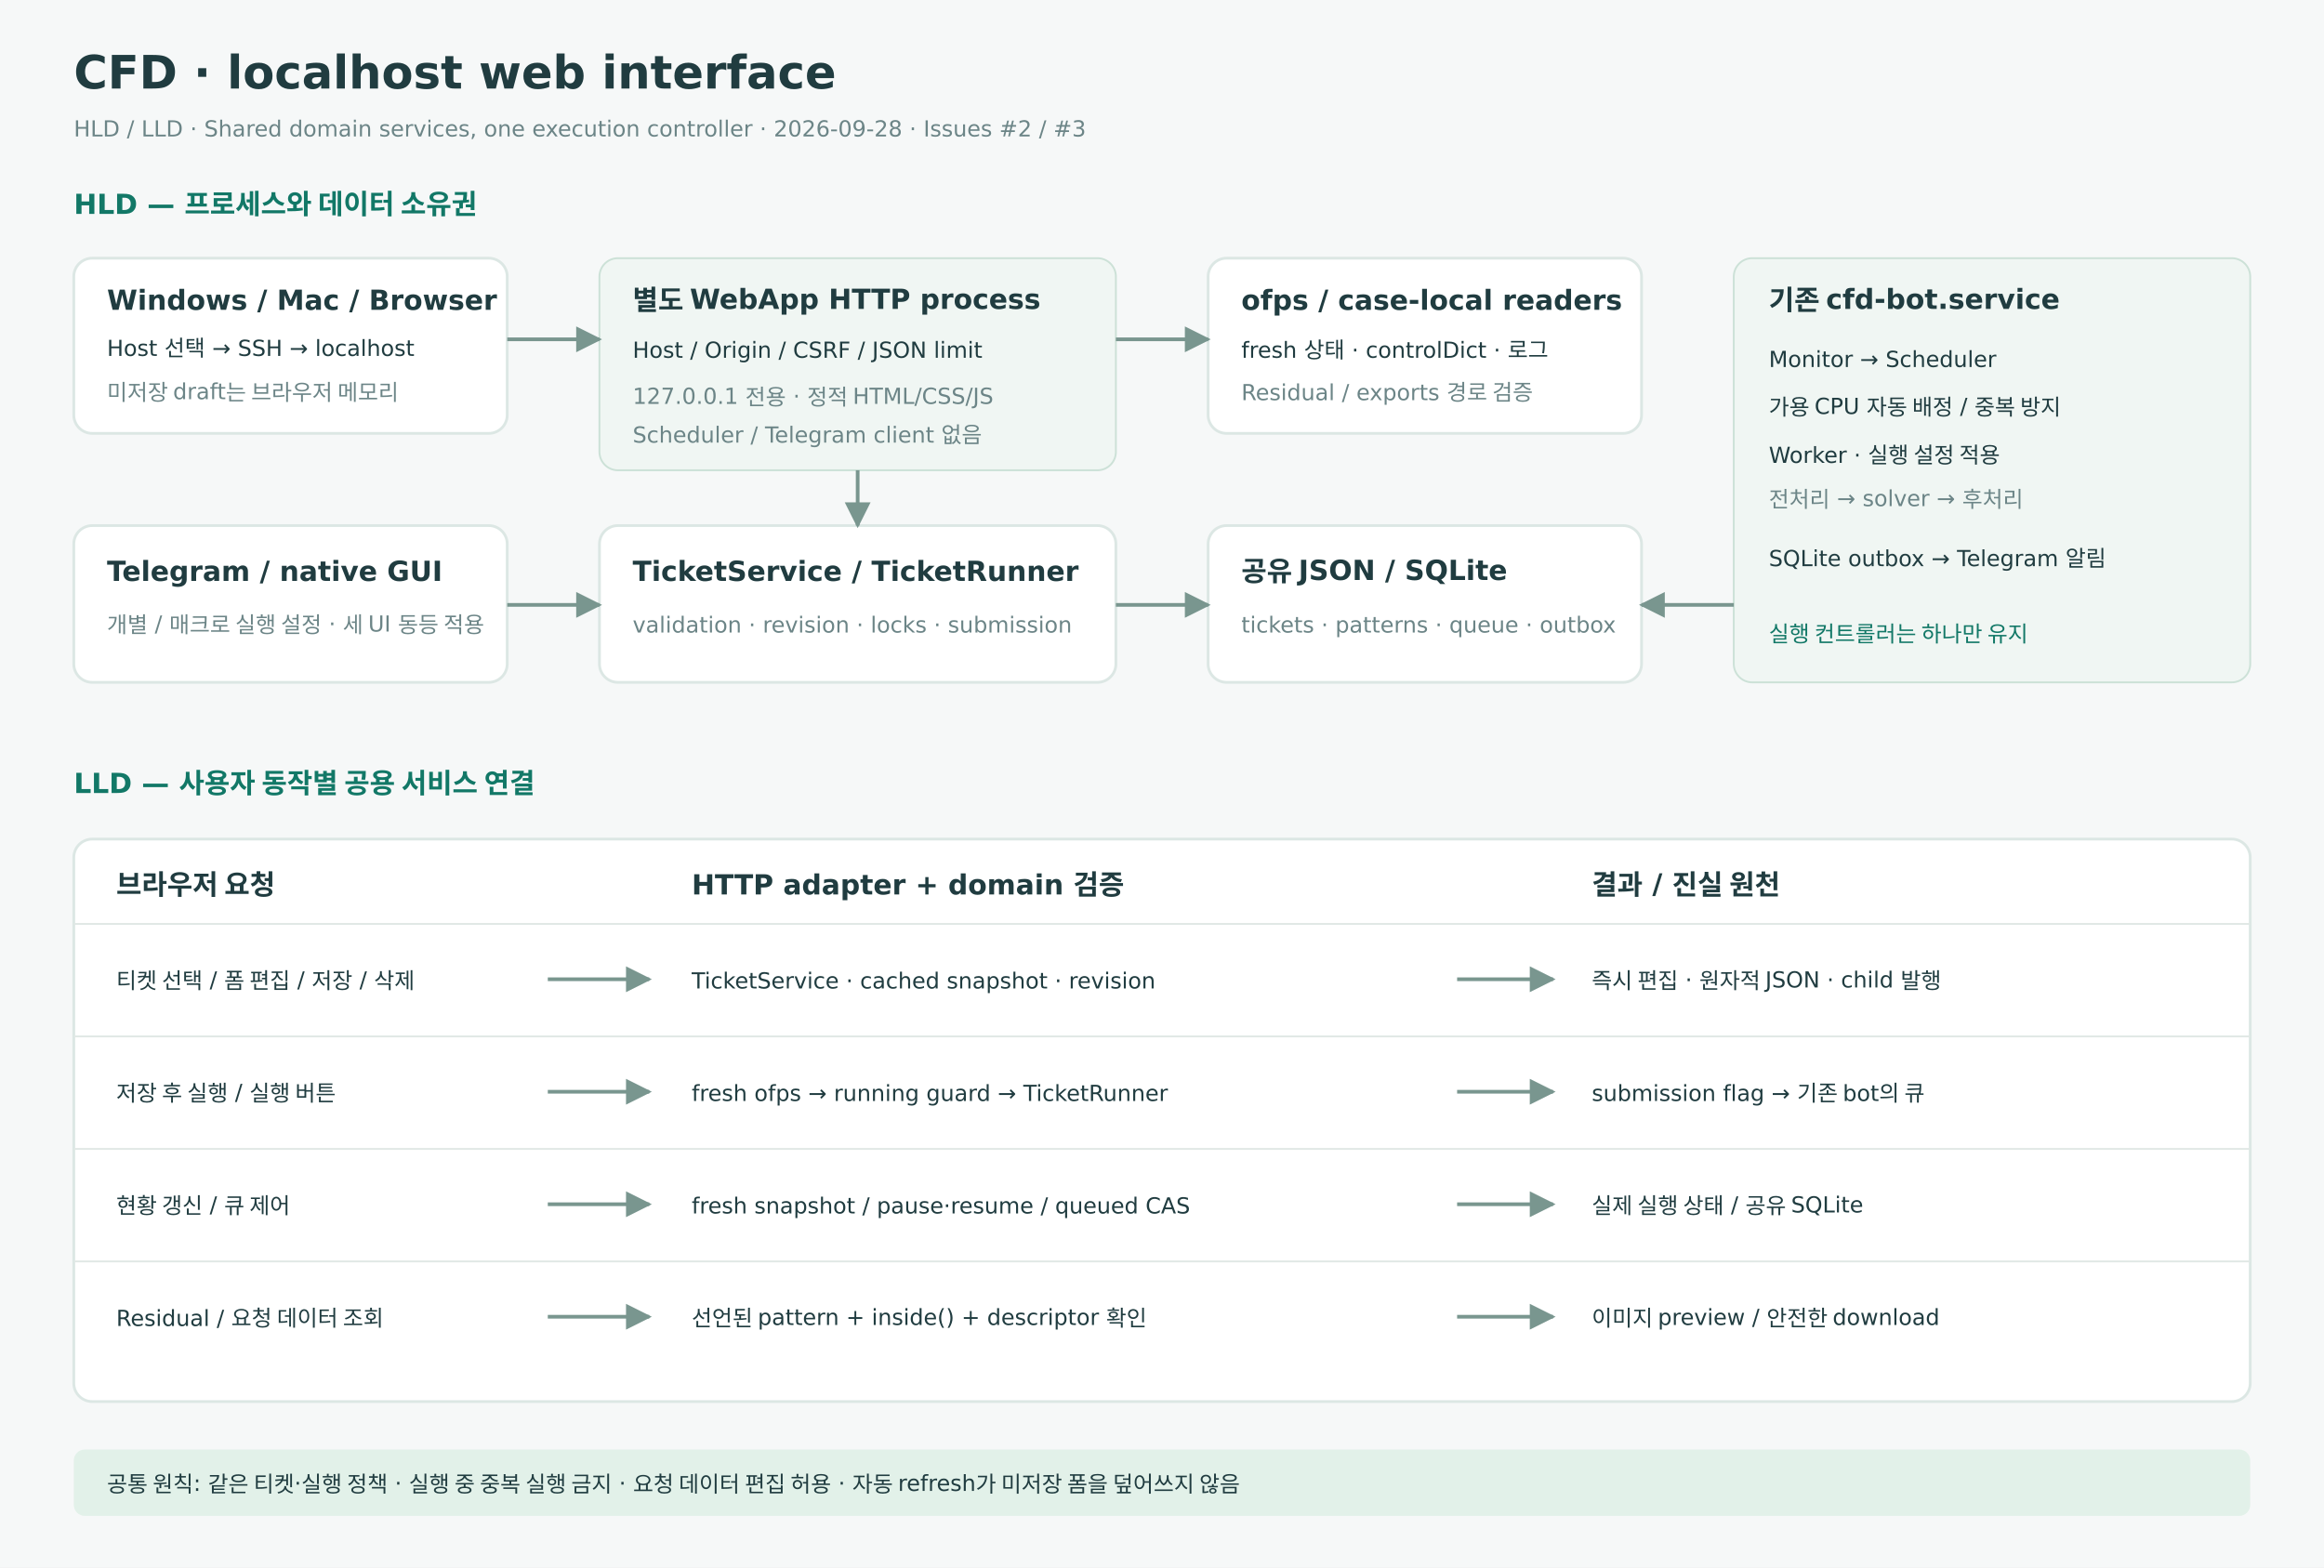
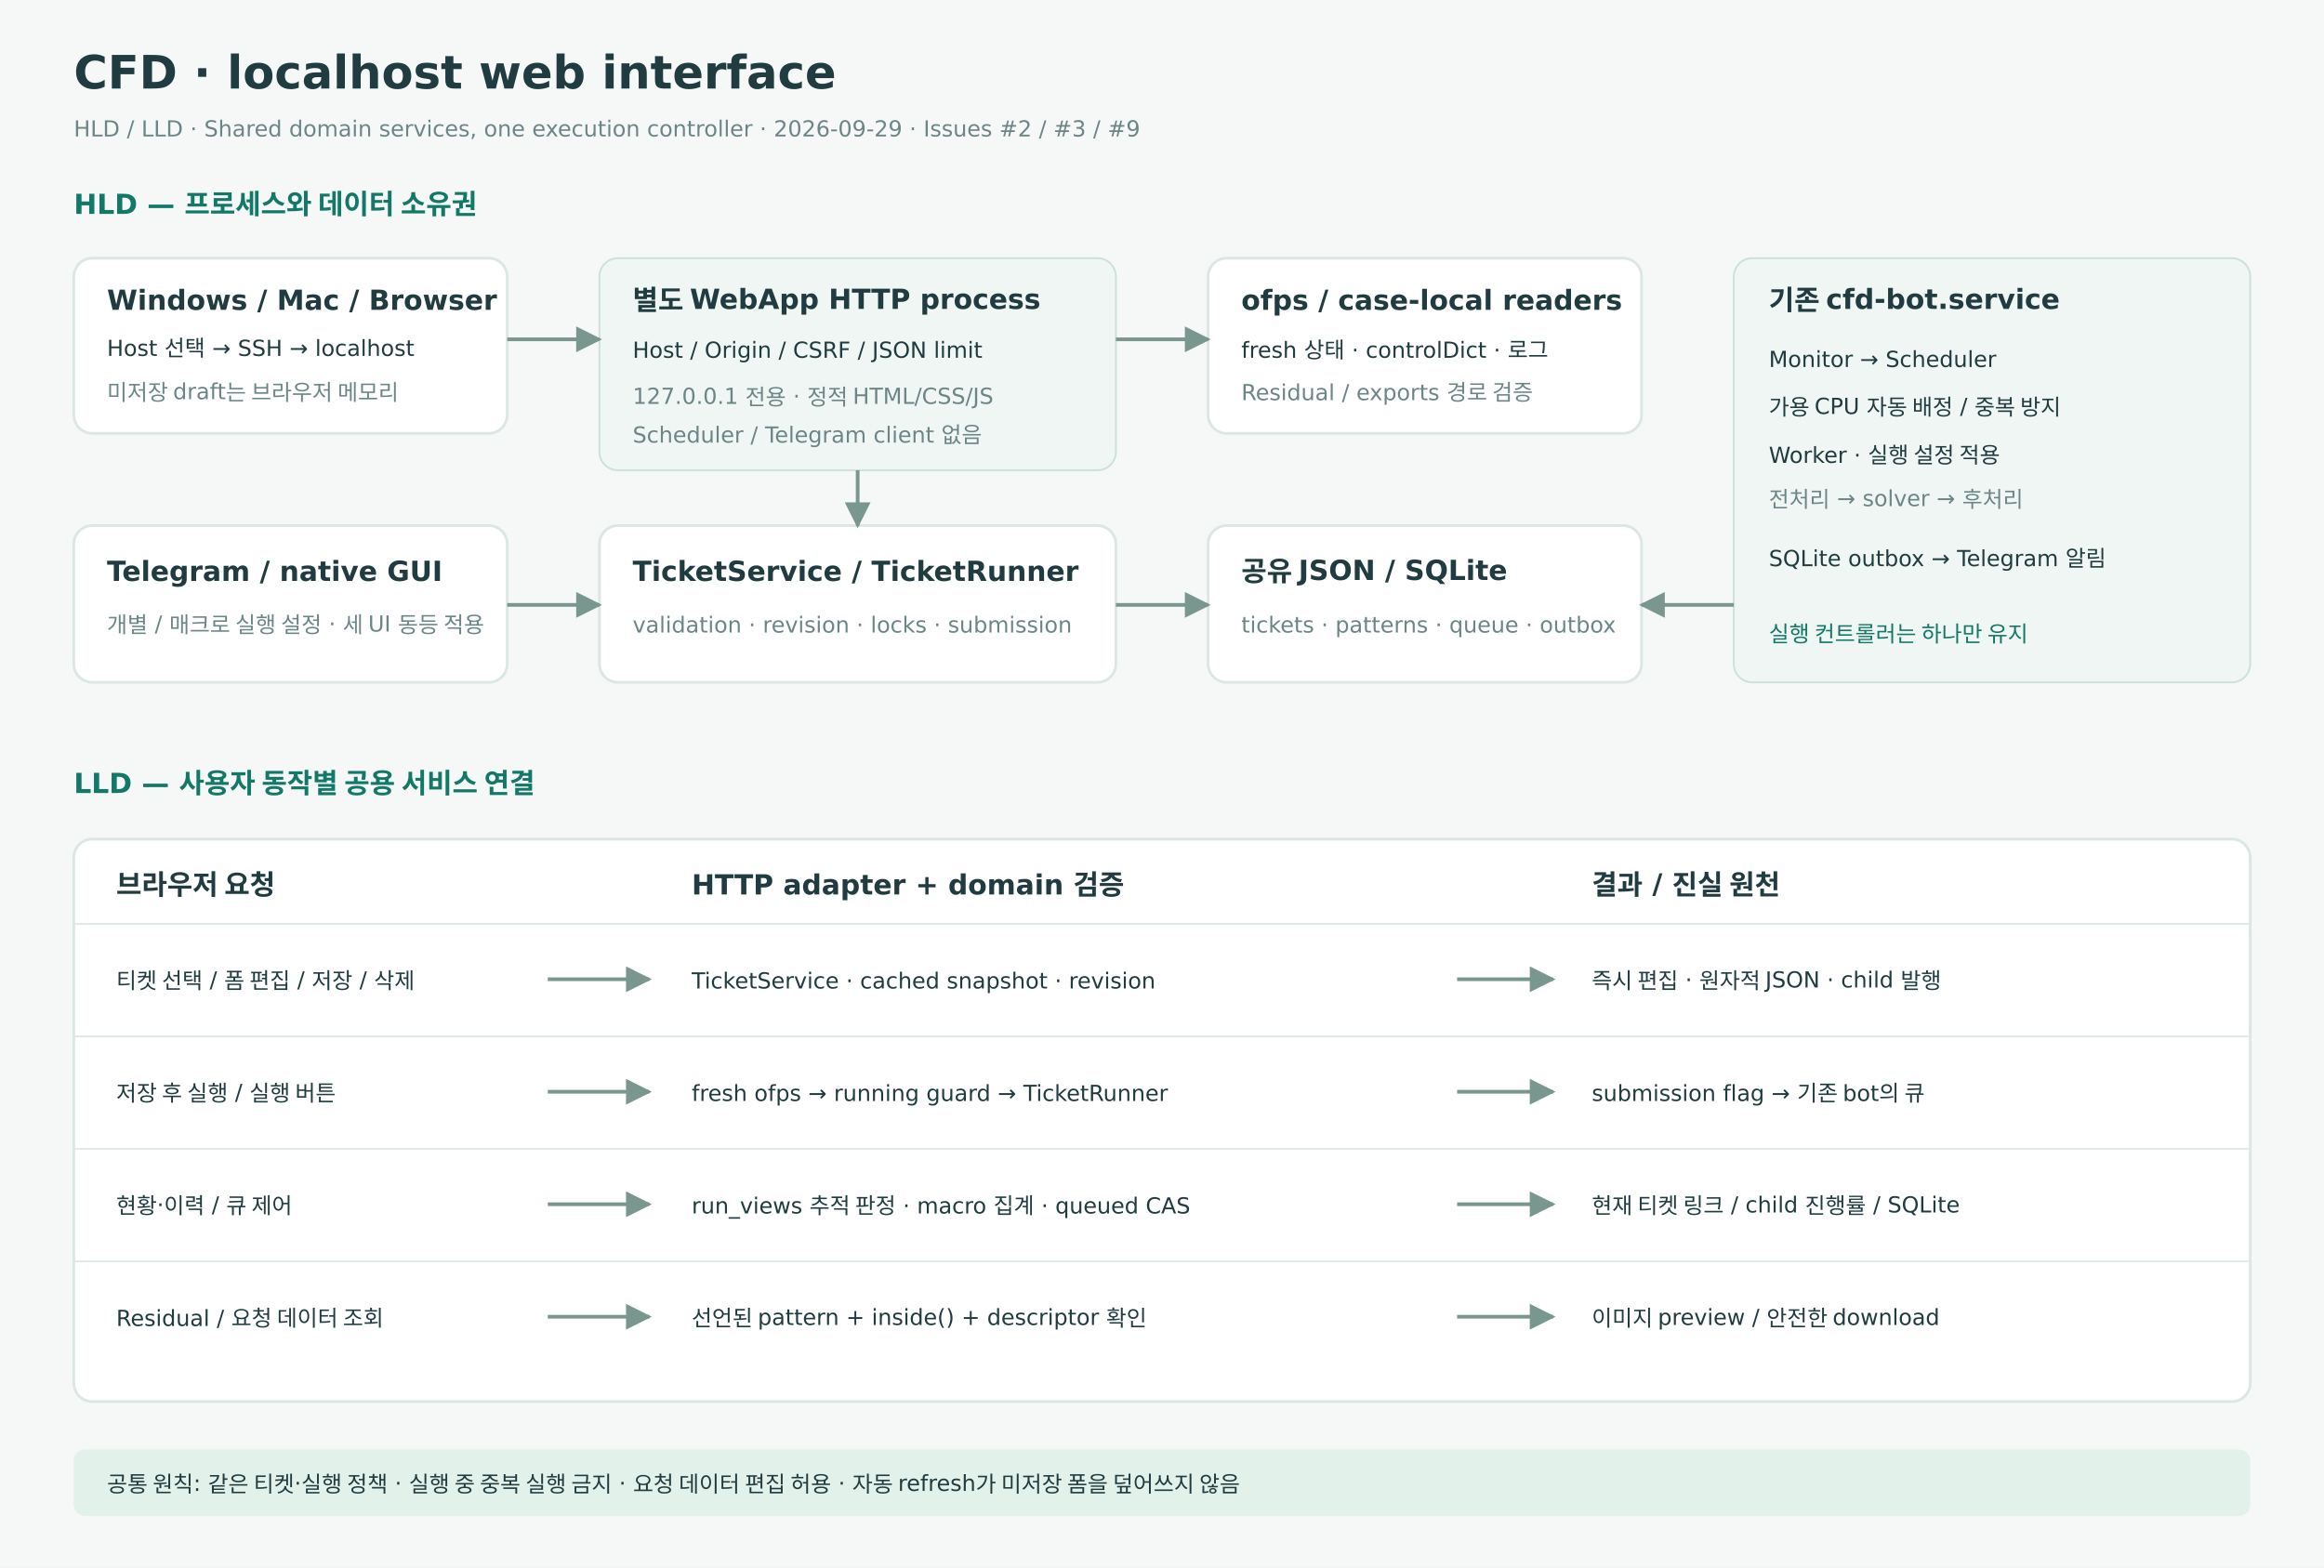
<svg xmlns="http://www.w3.org/2000/svg" width="1260" height="850" viewBox="0 0 1260 850" role="img" aria-labelledby="title desc">
  <defs>
    <marker id="arrow" viewBox="0 0 10 10" refX="9" refY="5" markerWidth="7" markerHeight="7" orient="auto-start-reverse">
      <path d="M0 0L10 5L0 10z" fill="#79968f" />
    </marker>
  </defs>
  <style>text{font-family:DejaVu Sans,Noto Sans CJK KR,sans-serif;fill:#203c40}.title{font-size:25px;font-weight:700}.sub{font-size:12px;fill:#6c8587}.label{font-size:15px;font-weight:600}.small{font-size:12px}.green{fill:#127867}.line{fill:none;stroke:#79968f;stroke-width:2;marker-end:url(#arrow)}.box{fill:#fff;stroke:#dce7e4;stroke-width:1.5}.lane{fill:#f0f6f3;stroke:#cce1d7}.badge{fill:#e2f1e9}</style>
  <rect width="1260" height="850" fill="#f6f8f8" />
  <text class="title" x="40" y="48">CFD · localhost web interface</text>
-   <text class="sub" x="40" y="74">HLD / LLD · Shared domain services, one execution controller · 2026-09-28 · Issues #2 / #3</text>
+   <text class="sub" x="40" y="74">HLD / LLD · Shared domain services, one execution controller · 2026-09-29 · Issues #2 / #3 / #9</text>
  <text class="label green" x="40" y="116">HLD — 프로세스와 데이터 소유권</text>
  <rect class="box" x="40" y="140" width="235" height="95" rx="10" />
  <text class="label" x="58" y="168">Windows / Mac / Browser</text>
  <text class="small" x="58" y="193">Host 선택 → SSH → localhost</text>
  <text class="sub" x="58" y="217">미저장 draft는 브라우저 메모리</text>
  <rect class="box" x="40" y="285" width="235" height="85" rx="10" />
  <text class="label" x="58" y="315">Telegram / native GUI</text>
  <text class="sub" x="58" y="343">개별 / 매크로 실행 설정 · 세 UI 동등 적용</text>
  <rect class="lane" x="325" y="140" width="280" height="115" rx="10" />
  <text class="label" x="343" y="168">별도 WebApp HTTP process</text>
  <text class="small" x="343" y="194">Host / Origin / CSRF / JSON limit</text>
  <text class="sub" x="343" y="219">127.0.0.1 전용 · 정적 HTML/CSS/JS</text>
  <text class="sub" x="343" y="240">Scheduler / Telegram client 없음</text>
  <rect class="box" x="325" y="285" width="280" height="85" rx="10" />
  <text class="label" x="343" y="315">TicketService / TicketRunner</text>
  <text class="sub" x="343" y="343">validation · revision · locks · submission</text>
  <rect class="box" x="655" y="140" width="235" height="95" rx="10" />
  <text class="label" x="673" y="168">ofps / case-local readers</text>
  <text class="small" x="673" y="194">fresh 상태 · controlDict · 로그</text>
  <text class="sub" x="673" y="217">Residual / exports 경로 검증</text>
  <rect class="box" x="655" y="285" width="235" height="85" rx="10" />
  <text class="label" x="673" y="315">공유 JSON / SQLite</text>
  <text class="sub" x="673" y="343">tickets · patterns · queue · outbox</text>
  <rect class="lane" x="940" y="140" width="280" height="230" rx="10" />
  <text class="label" x="959" y="168">기존 cfd-bot.service</text>
  <text class="small" x="959" y="199">Monitor → Scheduler</text>
  <text class="small" x="959" y="225">가용 CPU 자동 배정 / 중복 방지</text>
  <text class="small" x="959" y="251">Worker · 실행 설정 적용</text>
  <text class="sub" x="959" y="275">전처리 → solver → 후처리</text>
  <text class="small" x="959" y="307">SQLite outbox → Telegram 알림</text>
  <text class="sub green" x="959" y="348">실행 컨트롤러는 하나만 유지</text>
  <path class="line" d="M275 184H325" />
  <path class="line" d="M465 255V285" />
  <path class="line" d="M275 328H325" />
  <path class="line" d="M605 184H655" />
  <path class="line" d="M605 328H655" />
  <path class="line" d="M940 328H890" />
  <text class="label green" x="40" y="430">LLD — 사용자 동작별 공용 서비스 연결</text>
  <rect class="box" x="40" y="455" width="1180" height="305" rx="10" />
  <text class="label" x="63" y="485">브라우저 요청</text>
  <text class="label" x="375" y="485">HTTP adapter + domain 검증</text>
  <text class="label" x="863" y="485">결과 / 진실 원천</text>
  <path stroke="#e0e8e5" d="M40 501H1220M40 562H1220M40 623H1220M40 684H1220" />
  <text class="small" x="63" y="536">티켓 선택 / 폼 편집 / 저장 / 삭제</text>
  <path class="line" d="M297 531H352" />
  <text class="small" x="375" y="536">TicketService · cached snapshot · revision</text>
  <path class="line" d="M790 531H842" />
  <text class="small" x="863" y="536">즉시 편집 · 원자적 JSON · child 발행</text>
  <text class="small" x="63" y="597">저장 후 실행 / 실행 버튼</text>
  <path class="line" d="M297 592H352" />
  <text class="small" x="375" y="597">fresh ofps → running guard → TicketRunner</text>
  <path class="line" d="M790 592H842" />
  <text class="small" x="863" y="597">submission flag → 기존 bot의 큐</text>
-   <text class="small" x="63" y="658">현황 갱신 / 큐 제어</text>
+   <text class="small" x="63" y="658">현황·이력 / 큐 제어</text>
  <path class="line" d="M297 653H352" />
-   <text class="small" x="375" y="658">fresh snapshot / pause·resume / queued CAS</text>
+   <text class="small" x="375" y="658">run_views 추적 판정 · macro 집계 · queued CAS</text>
  <path class="line" d="M790 653H842" />
-   <text class="small" x="863" y="658">실제 실행 상태 / 공유 SQLite</text>
+   <text class="small" x="863" y="658">현재 티켓 링크 / child 진행률 / SQLite</text>
  <text class="small" x="63" y="719">Residual / 요청 데이터 조회</text>
  <path class="line" d="M297 714H352" />
  <text class="small" x="375" y="719">선언된 pattern + inside() + descriptor 확인</text>
  <path class="line" d="M790 714H842" />
  <text class="small" x="863" y="719">이미지 preview / 안전한 download</text>
  <rect class="badge" x="40" y="786" width="1180" height="36" rx="6" />
  <text class="small" x="58" y="809">공통 원칙: 같은 티켓·실행 정책  ·  실행 중 중복 실행 금지  ·  요청 데이터 편집 허용  ·  자동 refresh가 미저장 폼을 덮어쓰지 않음</text>
</svg>
